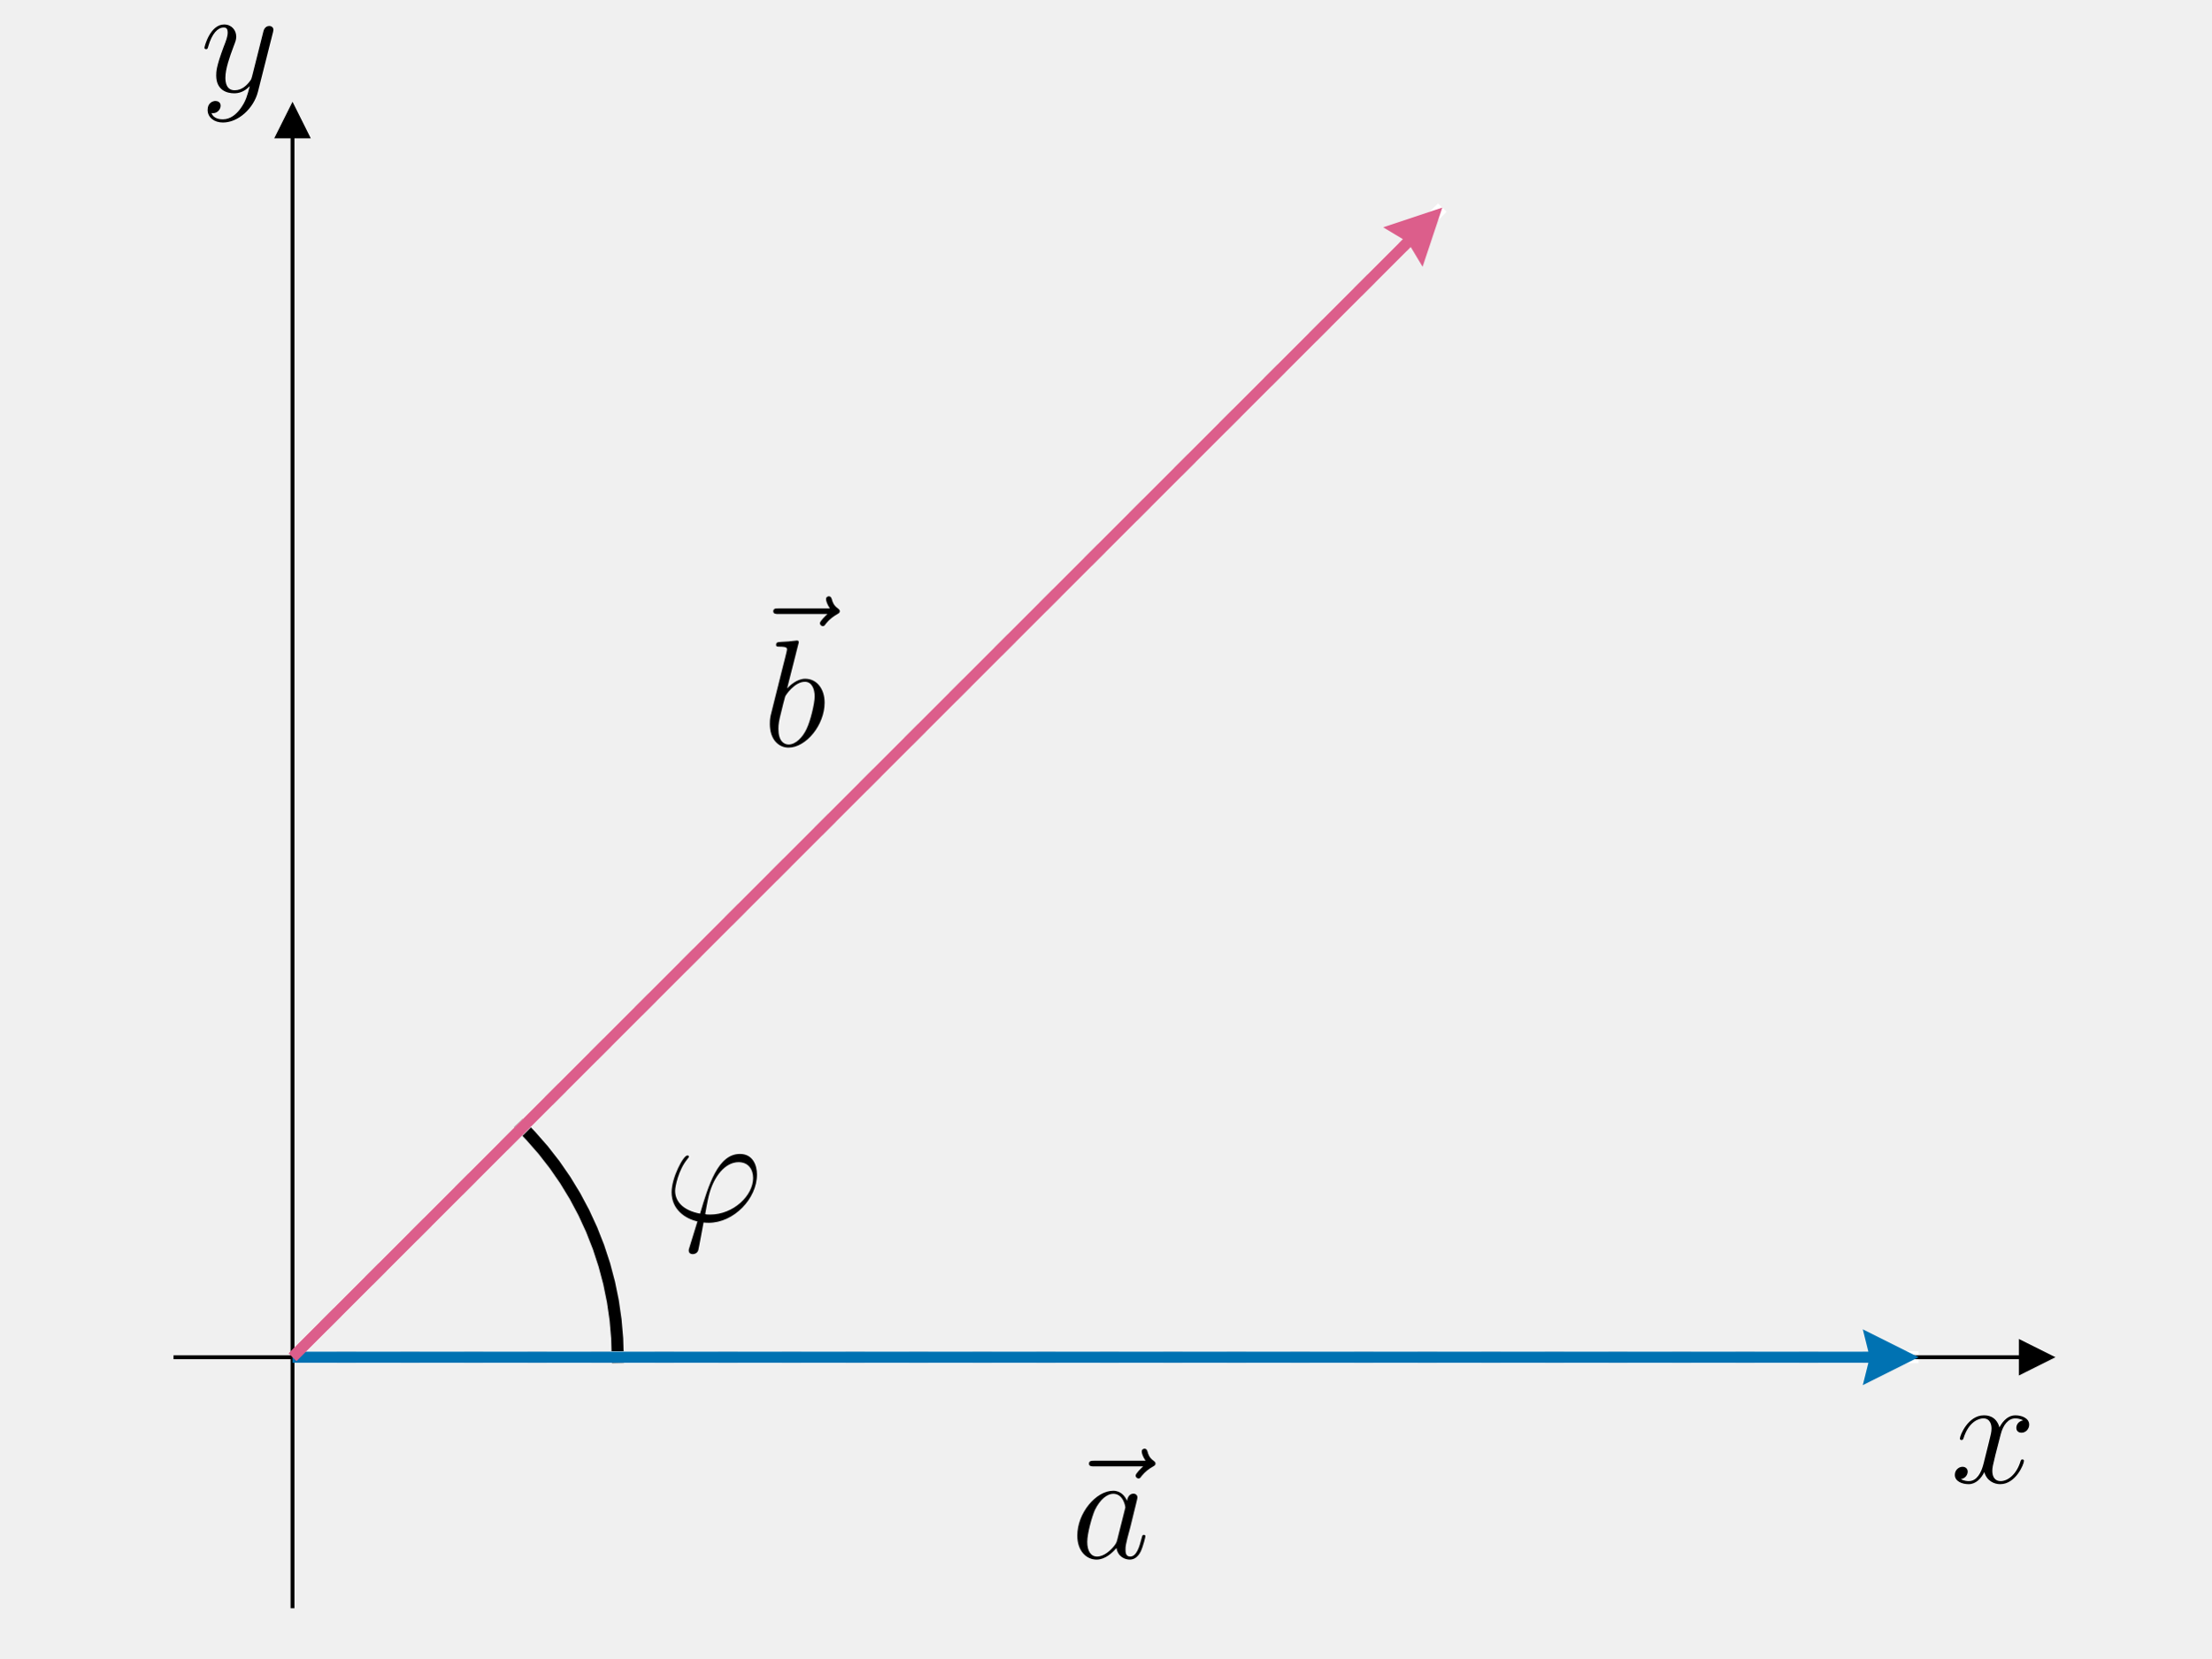
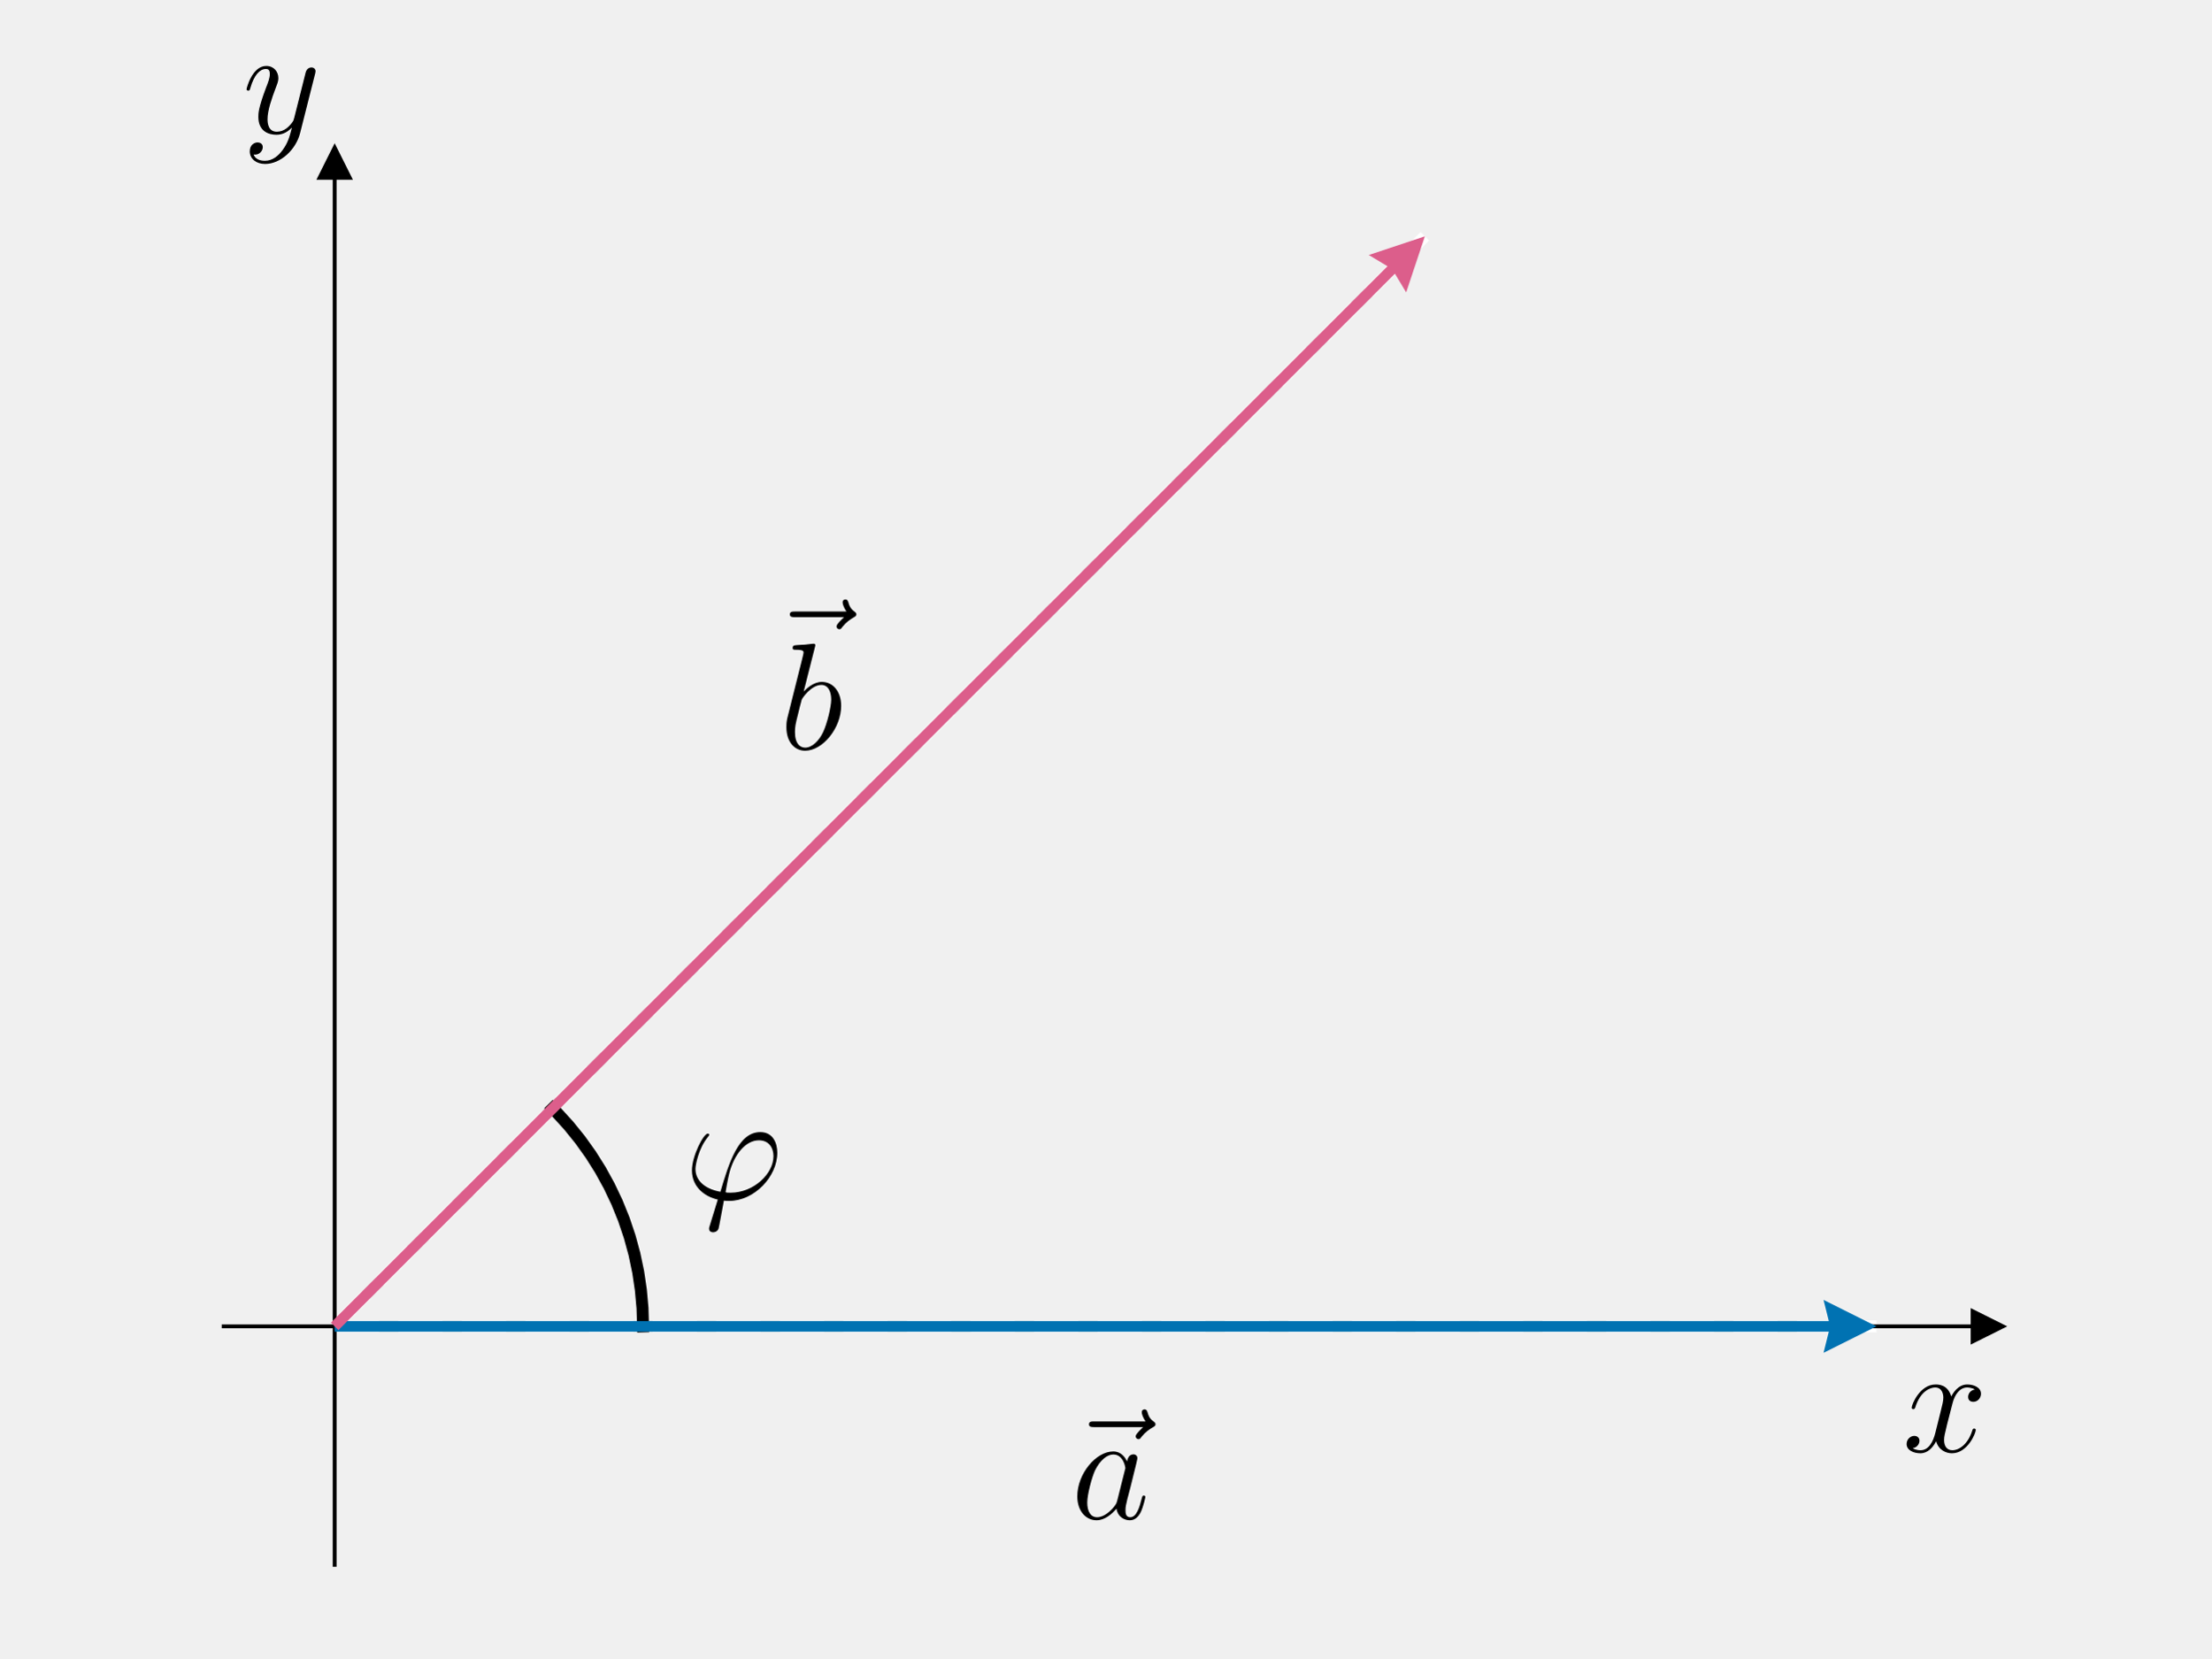
<svg xmlns="http://www.w3.org/2000/svg" xmlns:xlink="http://www.w3.org/1999/xlink" width="460.8pt" height="345.6pt" viewBox="0 0 460.8 345.6" version="1.1">
  <defs>
    <style type="text/css">*{stroke-linejoin: round; stroke-linecap: butt}</style>
  </defs>
  <g id="figure_1">
    <g id="patch_1">
      <path d="M 0 345.6  L 460.8 345.6  L 460.8 0  L 0 0  L 0 345.6  z " style="fill: none" />
    </g>
    <g id="axes_1">
      <g id="patch_2">
-         <path d="M 36.558 334.8  L 424.242 334.8  L 424.242 25.33  L 36.558 25.33  L 36.558 334.8  z " style="fill: none" />
+         <path d="M 46.607 326.16  L 414.193 326.16  L 414.193 33.97  L 46.607 33.97  L 46.607 326.16  z " style="fill: none" />
      </g>
      <g id="matplotlib.axis_1">
        <g id="text_1">
-           <g transform="translate(406.5033 309.03) scale(0.32 -0.32)">
+           <g transform="translate(396.4541 302.593) scale(0.32 -0.32)">
            <defs>
              <path id="CMMI12-78" d="M 3034 2606  C 2829 2567 2752 2414 2752 2293  C 2752 2139 2874 2088 2963 2088  C 3155 2088 3290 2254 3290 2427  C 3290 2695 2982 2816 2714 2816  C 2323 2816 2106 2433 2048 2312  C 1901 2816 1504 2816 1389 2816  C 736 2816 390 1980 390 1839  C 390 1814 416 1782 461 1782  C 512 1782 525 1820 538 1846  C 755 2555 1184 2689 1370 2689  C 1658 2689 1715 2420 1715 2267  C 1715 2127 1677 1980 1600 1673  L 1382 798  C 1286 415 1101 64 762 64  C 730 64 570 64 435 147  C 666 192 717 383 717 460  C 717 588 621 664 499 664  C 346 664 179 530 179 326  C 179 57 480 -64 755 -64  C 1062 -64 1280 179 1414 441  C 1517 64 1837 -64 2074 -64  C 2726 -64 3072 773 3072 913  C 3072 945 3046 971 3008 971  C 2950 971 2944 939 2925 888  C 2752 326 2381 64 2093 64  C 1869 64 1747 230 1747 492  C 1747 632 1773 734 1875 1156  L 2099 2024  C 2195 2408 2413 2689 2707 2689  C 2720 2689 2899 2689 3034 2606  z " transform="scale(0.015625)" />
            </defs>
            <use xlink:href="#CMMI12-78" transform="scale(0.996264)" />
          </g>
        </g>
      </g>
      <g id="matplotlib.axis_2">
        <g id="text_2">
-           <g transform="translate(41.73693 19.12909) scale(0.32 -0.32)">
+           <g transform="translate(50.52124 27.76909) scale(0.32 -0.32)">
            <defs>
              <path id="CMMI12-79" d="M 1683 -700  C 1510 -939 1261 -1152 947 -1152  C 870 -1152 563 -1152 467 -889  C 486 -895 518 -895 531 -895  C 723 -895 851 -729 851 -582  C 851 -435 730 -384 634 -384  C 531 -384 307 -458 307 -759  C 307 -1071 582 -1286 947 -1286  C 1587 -1286 2234 -700 2413 6  L 3040 2485  C 3046 2517 3059 2556 3059 2594  C 3059 2689 2982 2753 2886 2753  C 2829 2753 2694 2727 2643 2535  L 2170 658  C 2138 543 2138 530 2086 460  C 1958 281 1747 64 1440 64  C 1082 64 1050 415 1050 588  C 1050 952 1222 1443 1395 1903  C 1466 2088 1504 2178 1504 2305  C 1504 2574 1312 2816 998 2816  C 410 2816 173 1890 173 1839  C 173 1814 198 1782 243 1782  C 301 1782 307 1807 333 1897  C 486 2433 730 2689 979 2689  C 1037 2689 1146 2689 1146 2478  C 1146 2312 1075 2127 979 1884  C 666 1047 666 837 666 683  C 666 77 1101 -64 1421 -64  C 1606 -64 1837 -6 2061 230  L 2067 224  C 1971 -147 1907 -392 1683 -700  z " transform="scale(0.015625)" />
            </defs>
            <use xlink:href="#CMMI12-79" transform="scale(0.996264)" />
          </g>
        </g>
      </g>
      <g id="line2d_1">
        <defs>
-           <path id="ma63b823227" d="M 3 0  L -3 -3  L -3 3  z " style="stroke: #000000; stroke-linejoin: miter" />
+           <path id="m3f691fac77" d="M 3 0  L -3 -3  L -3 3  z " style="stroke: #000000; stroke-linejoin: miter" />
        </defs>
        <g>
-           <use xlink:href="#ma63b823227" x="424.242" y="282.891" style="stroke: #000000; stroke-linejoin: miter" />
+           <use xlink:href="#m3f691fac77" x="414.193" y="276.454" style="stroke: #000000; stroke-linejoin: miter" />
        </g>
      </g>
      <g id="line2d_2">
        <defs>
-           <path id="mda7a038380" d="M 0 -3  L -3 3  L 3 3  z " style="stroke: #000000; stroke-linejoin: miter" />
+           <path id="m97e7f8f86d" d="M 0 -3  L -3 3  L 3 3  z " style="stroke: #000000; stroke-linejoin: miter" />
        </defs>
        <g>
-           <use xlink:href="#mda7a038380" x="60.957" y="25.33" style="stroke: #000000; stroke-linejoin: miter" />
+           <use xlink:href="#m97e7f8f86d" x="69.742" y="33.97" style="stroke: #000000; stroke-linejoin: miter" />
        </g>
      </g>
      <g id="line2d_3">
-         <path d="M 128.734 282.891  L 128.622 278.99  L 128.286 275.103  L 127.726 271.241  L 126.945 267.418  L 125.945 263.646  L 124.73 259.938  L 123.303 256.306  L 121.67 252.762  L 119.835 249.318  L 117.806 245.985  L 115.588 242.775  L 113.189 239.698  L 110.616 236.763  L 108.883 234.965  L 108.883 234.965  " clip-path="url(#p0c8b2e97c6)" style="fill: none; stroke: #000000; stroke-width: 2.5; stroke-linecap: square" />
+         <path d="M 134.005 276.454  L 133.893 272.657  L 133.556 268.874  L 132.997 265.117  L 132.217 261.399  L 131.218 257.734  L 130.005 254.135  L 128.581 250.613  L 126.951 247.182  L 125.122 243.853  L 123.099 240.638  L 120.89 237.548  L 118.502 234.594  L 115.944 231.787  L 115.183 231.013  L 115.183 231.013  " clip-path="url(#p24b6596b52)" style="fill: none; stroke: #000000; stroke-width: 2.5; stroke-linecap: square" />
      </g>
      <g id="line2d_4">
-         <path d="M 60.957 282.891  L 399.843 282.891  " clip-path="url(#p0c8b2e97c6)" style="fill: none; stroke-dasharray: 9.25,4; stroke-dashoffset: 0; stroke: #ffffff; stroke-width: 2.5" />
+         <path d="M 69.742 276.454  L 391.058 276.454  " clip-path="url(#p24b6596b52)" style="fill: none; stroke-dasharray: 9.25,4; stroke-dashoffset: 0; stroke: #ffffff; stroke-width: 2.5" />
      </g>
      <g id="line2d_5">
-         <path d="M 60.957 282.891  L 300.585 43.263  " clip-path="url(#p0c8b2e97c6)" style="fill: none; stroke-dasharray: 9.25,4; stroke-dashoffset: 0; stroke: #ffffff; stroke-width: 2.5" />
+         <path d="M 69.742 276.454  L 296.947 49.249  " clip-path="url(#p24b6596b52)" style="fill: none; stroke-dasharray: 9.25,4; stroke-dashoffset: 0; stroke: #ffffff; stroke-width: 2.5" />
      </g>
      <g id="patch_3">
-         <path d="M 60.957 334.8  L 60.957 25.33  " style="fill: none; stroke: #000000; stroke-width: 0.8; stroke-linejoin: miter; stroke-linecap: square" />
+         <path d="M 69.742 326.16  L 69.742 33.97  " style="fill: none; stroke: #000000; stroke-width: 0.8; stroke-linejoin: miter; stroke-linecap: square" />
      </g>
      <g id="patch_4">
-         <path d="M 424.242 334.8  L 424.242 25.33  " style="fill: none" />
+         <path d="M 414.193 326.16  L 414.193 33.97  " style="fill: none" />
      </g>
      <g id="patch_5">
-         <path d="M 36.558 282.891  L 424.242 282.891  " style="fill: none; stroke: #000000; stroke-width: 0.8; stroke-linejoin: miter; stroke-linecap: square" />
+         <path d="M 46.607 276.454  L 414.193 276.454  " style="fill: none; stroke: #000000; stroke-width: 0.8; stroke-linejoin: miter; stroke-linecap: square" />
      </g>
      <g id="patch_6">
-         <path d="M 36.558 25.33  L 424.242 25.33  " style="fill: none" />
+         <path d="M 46.607 33.97  L 414.193 33.97  " style="fill: none" />
      </g>
      <g id="text_3">
-         <g transform="translate(221.1754 324.7484) scale(0.32 -0.32)">
+         <g transform="translate(221.1754 316.5546) scale(0.32 -0.32)">
          <defs>
            <path id="CMMI12-7e" d="M 3424 3835  C 3347 3764 3110 3540 3110 3451  C 3110 3387 3168 3329 3232 3329  C 3290 3329 3315 3368 3360 3432  C 3514 3624 3686 3745 3834 3828  C 3898 3867 3942 3886 3942 3956  C 3942 4014 3891 4046 3853 4078  C 3674 4200 3629 4372 3610 4449  C 3590 4500 3571 4577 3482 4577  C 3443 4577 3366 4552 3366 4456  C 3366 4398 3405 4244 3526 4072  L 1376 4072  C 1267 4072 1158 4072 1158 3950  C 1158 3835 1274 3835 1376 3835  L 3424 3835  z " transform="scale(0.015625)" />
            <path id="CMMI12-61" d="M 1926 760  C 1894 651 1894 639 1805 517  C 1664 338 1382 64 1082 64  C 819 64 672 300 672 677  C 672 1028 870 1743 992 2012  C 1210 2459 1510 2689 1760 2689  C 2182 2689 2266 2165 2266 2114  C 2266 2108 2246 2024 2240 2012  L 1926 760  z M 2336 2395  C 2266 2561 2093 2816 1760 2816  C 1037 2816 256 1884 256 939  C 256 307 627 -64 1062 -64  C 1414 -64 1715 211 1894 422  C 1958 45 2259 -64 2451 -64  C 2643 -64 2797 51 2912 281  C 3014 498 3104 888 3104 913  C 3104 945 3078 971 3040 971  C 2982 971 2976 939 2950 843  C 2854 466 2733 64 2470 64  C 2285 64 2272 230 2272 358  C 2272 505 2291 575 2349 824  C 2394 984 2426 1124 2477 1309  C 2714 2267 2771 2497 2771 2535  C 2771 2625 2701 2695 2605 2695  C 2400 2695 2349 2472 2336 2395  z " transform="scale(0.015625)" />
          </defs>
          <use xlink:href="#CMMI12-7e" transform="scale(0.996264)" />
          <use xlink:href="#CMMI12-61" transform="translate(6.445738 0) scale(0.996264)" />
        </g>
      </g>
      <g id="text_4">
-         <g transform="translate(155.3812 155.4998) scale(0.32 -0.32)">
+         <g transform="translate(158.8325 156.1527) scale(0.32 -0.32)">
          <defs>
            <path id="CMMI12-62" d="M 1478 4257  C 1485 4283 1498 4321 1498 4352  C 1498 4416 1434 4416 1421 4416  C 1414 4416 1184 4393 1069 4377  C 960 4377 864 4358 749 4358  C 595 4345 550 4339 550 4224  C 550 4160 614 4160 678 4160  C 1005 4160 1005 4103 1005 4040  C 1005 3996 954 3811 928 3696  L 774 3085  C 710 2831 346 1387 320 1272  C 288 1114 288 1005 288 922  C 288 274 653 -64 1069 -64  C 1811 -64 2579 888 2579 1814  C 2579 2401 2246 2816 1766 2816  C 1434 2816 1133 2542 1011 2414  L 1478 4257  z M 1075 64  C 870 64 646 217 646 715  C 646 926 666 1047 781 1494  C 800 1577 902 1986 928 2069  C 941 2120 1318 2689 1754 2689  C 2035 2689 2163 2408 2163 2076  C 2163 1769 1984 1047 1824 715  C 1664 370 1370 64 1075 64  z " transform="scale(0.015625)" />
          </defs>
          <use xlink:href="#CMMI12-7e" transform="translate(0 26.29016) scale(0.996264)" />
          <use xlink:href="#CMMI12-62" transform="translate(11.31174 0) scale(0.996264)" />
        </g>
      </g>
      <g id="text_5">
-         <g transform="translate(138.3979 254.5479) scale(0.32 -0.32)">
+         <g transform="translate(142.6374 249.9934) scale(0.32 -0.32)">
          <defs>
            <path id="CMMI12-27" d="M 1926 280  C 1818 280 1722 280 1722 312  C 1722 325 1830 926 1869 1067  C 2074 1884 2560 2472 3117 2472  C 3533 2472 3725 2159 3725 1808  C 3725 1080 2906 280 1926 280  z M 1651 -51  C 1690 -57 1754 -64 1869 -64  C 2918 -64 3885 945 3885 1954  C 3885 2344 3712 2816 3174 2816  C 2253 2816 1862 1519 1504 318  C 768 458 461 848 461 1276  C 461 1449 595 2133 966 2592  C 1037 2676 1037 2689 1037 2702  C 1037 2753 986 2753 973 2753  C 800 2753 314 1820 314 1213  C 314 497 877 107 1395 -7  L 1062 -1088  C 1030 -1184 1030 -1196 1030 -1222  C 1030 -1376 1184 -1376 1197 -1376  C 1261 -1376 1376 -1351 1427 -1223  C 1446 -1166 1626 -178 1651 -51  z " transform="scale(0.015625)" />
          </defs>
          <use xlink:href="#CMMI12-27" transform="scale(0.996264)" />
        </g>
      </g>
      <g id="Quiver_1">
-         <path d="M 60.957 281.728  L 389.375 281.728  L 388.212 277.076  L 399.843 282.891  L 388.212 288.706  L 389.375 284.054  L 60.957 284.054  L 60.957 281.728  " clip-path="url(#p0c8b2e97c6)" style="fill: #0072b2" />
+         <path d="M 69.742 275.351  L 381.133 275.351  L 380.031 270.94  L 391.058 276.454  L 380.031 281.968  L 381.133 277.557  L 69.742 277.557  L 69.742 275.351  " clip-path="url(#p24b6596b52)" style="fill: #0072b2" />
      </g>
      <g id="Quiver_2">
-         <path d="M 60.135 282.068  L 292.361 49.842  L 288.249 47.375  L 300.585 43.263  L 296.473 55.599  L 294.006 51.487  L 61.78 283.713  L 60.135 282.068  " clip-path="url(#p0c8b2e97c6)" style="fill: #dc5e8b" />
+         <path d="M 68.962 275.674  L 289.149 55.487  L 285.25 53.148  L 296.947 49.249  L 293.048 60.945  L 290.709 57.046  L 70.522 277.234  L 68.962 275.674  " clip-path="url(#p24b6596b52)" style="fill: #dc5e8b" />
      </g>
    </g>
  </g>
  <defs>
-     <clipPath id="p0c8b2e97c6">
-       <rect x="36.558" y="25.33" width="387.684" height="309.47" />
+     <clipPath id="p24b6596b52">
+       <rect x="46.607" y="33.97" width="367.586" height="292.19" />
    </clipPath>
  </defs>
</svg>
